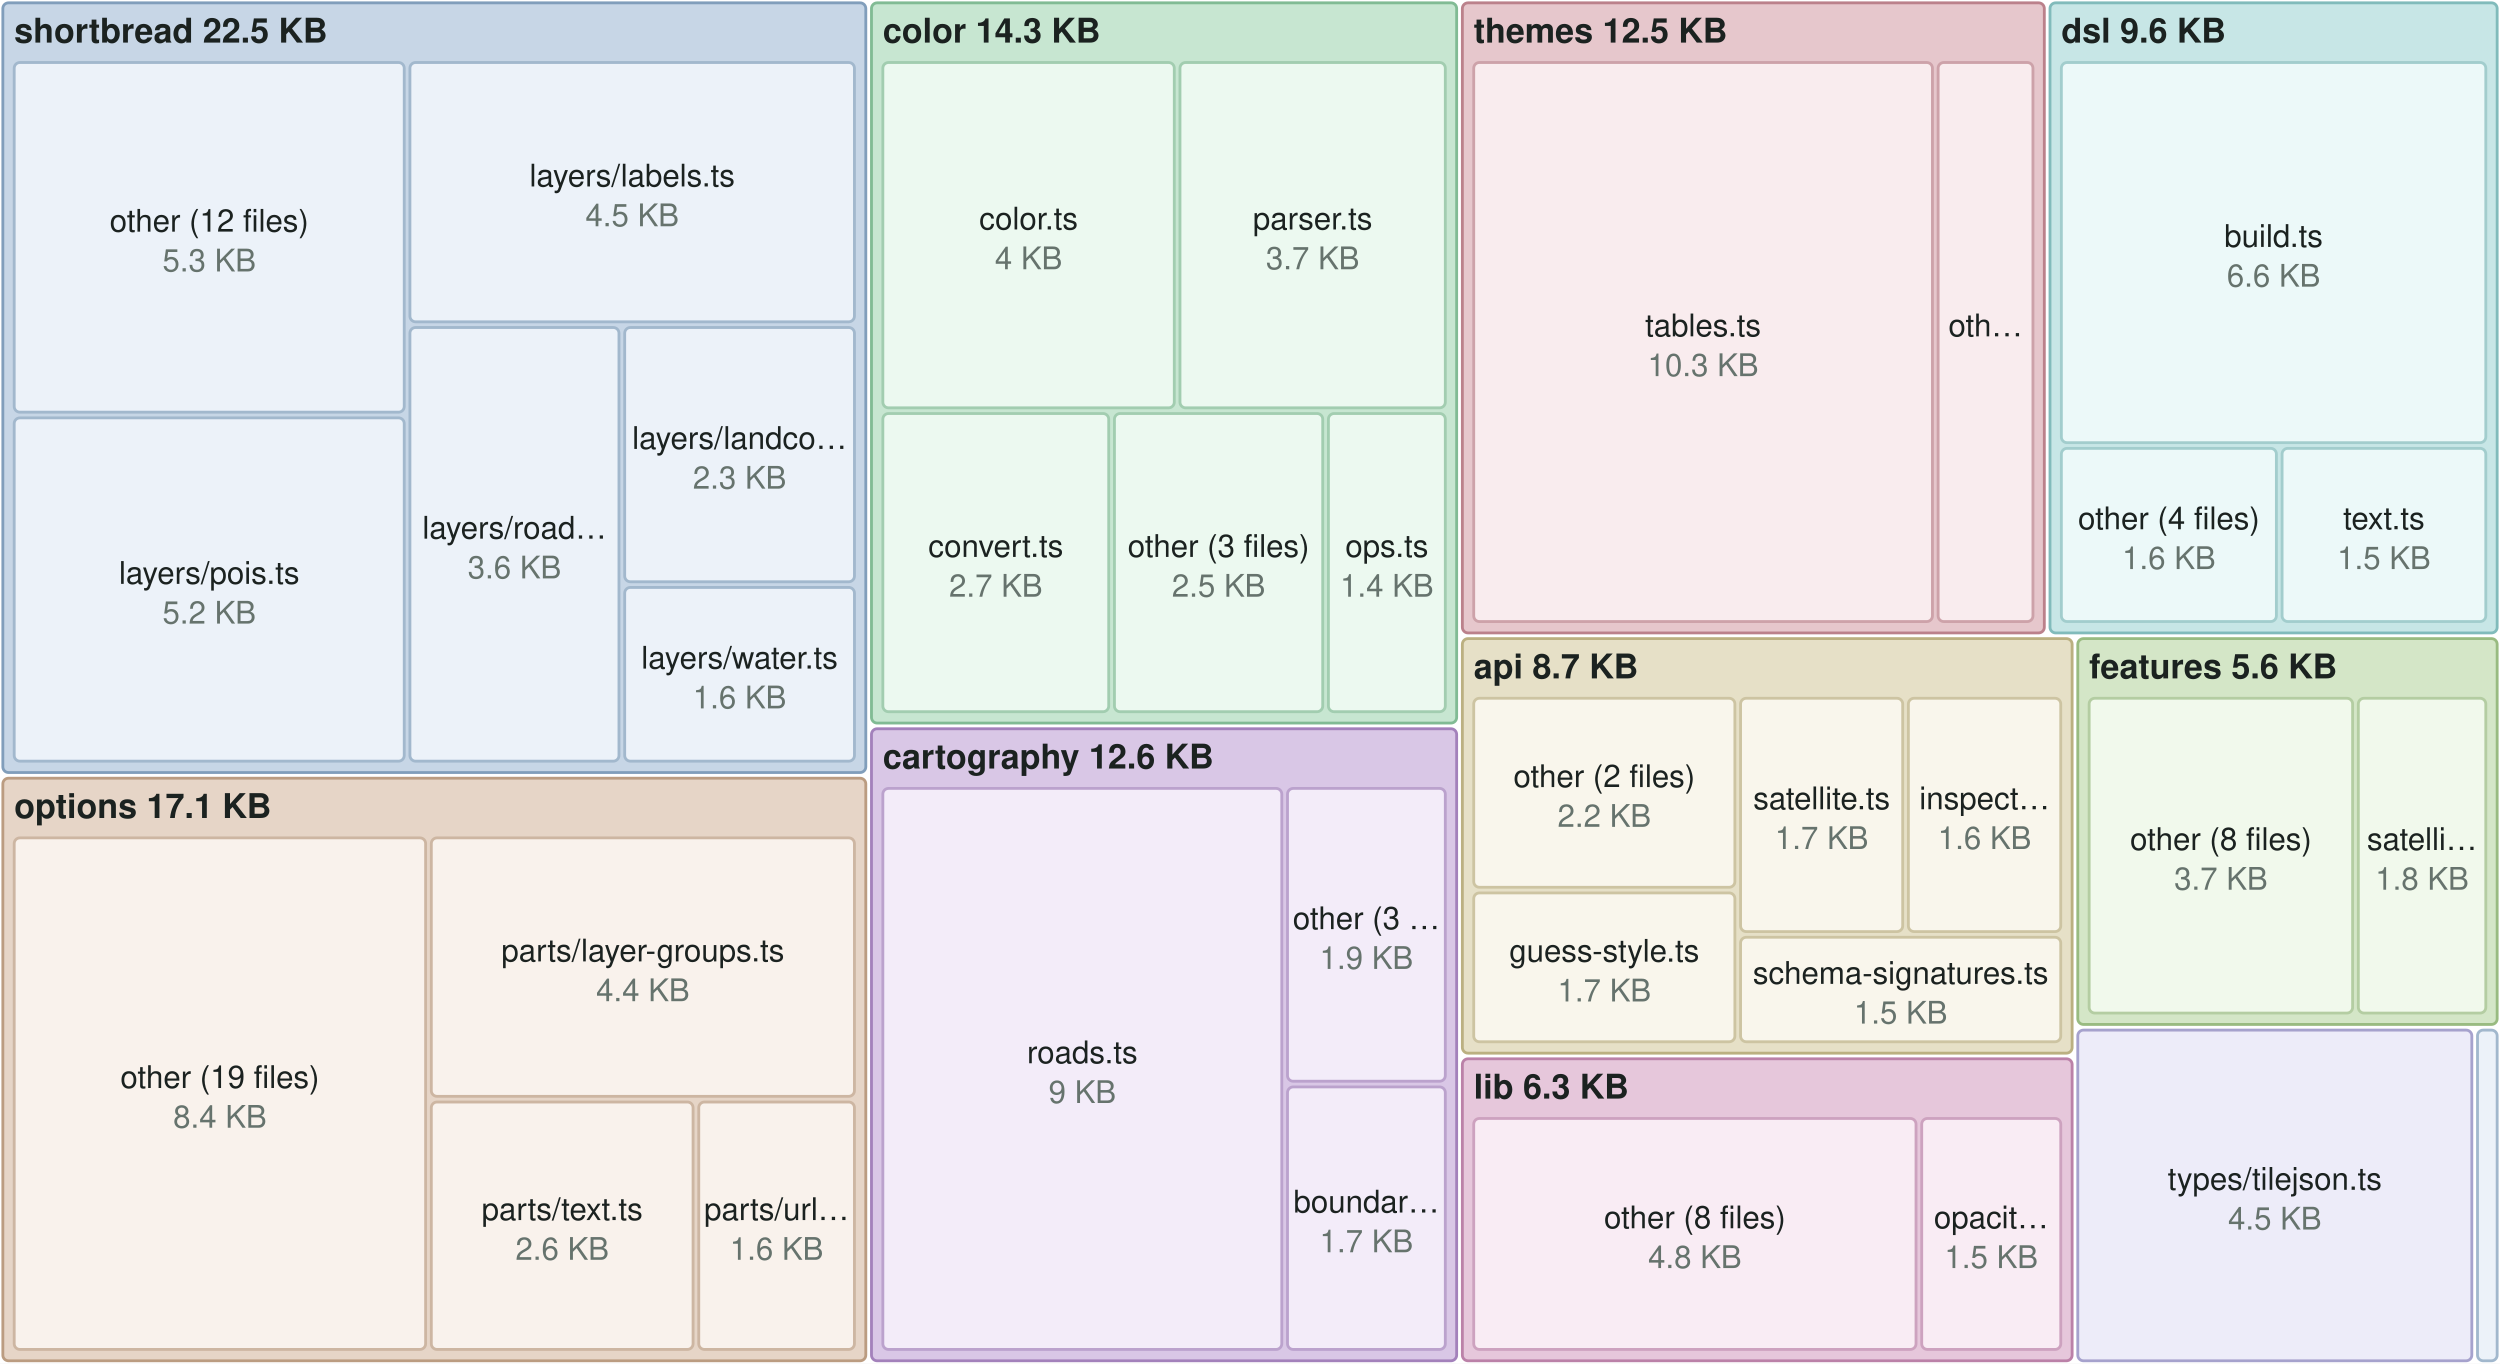
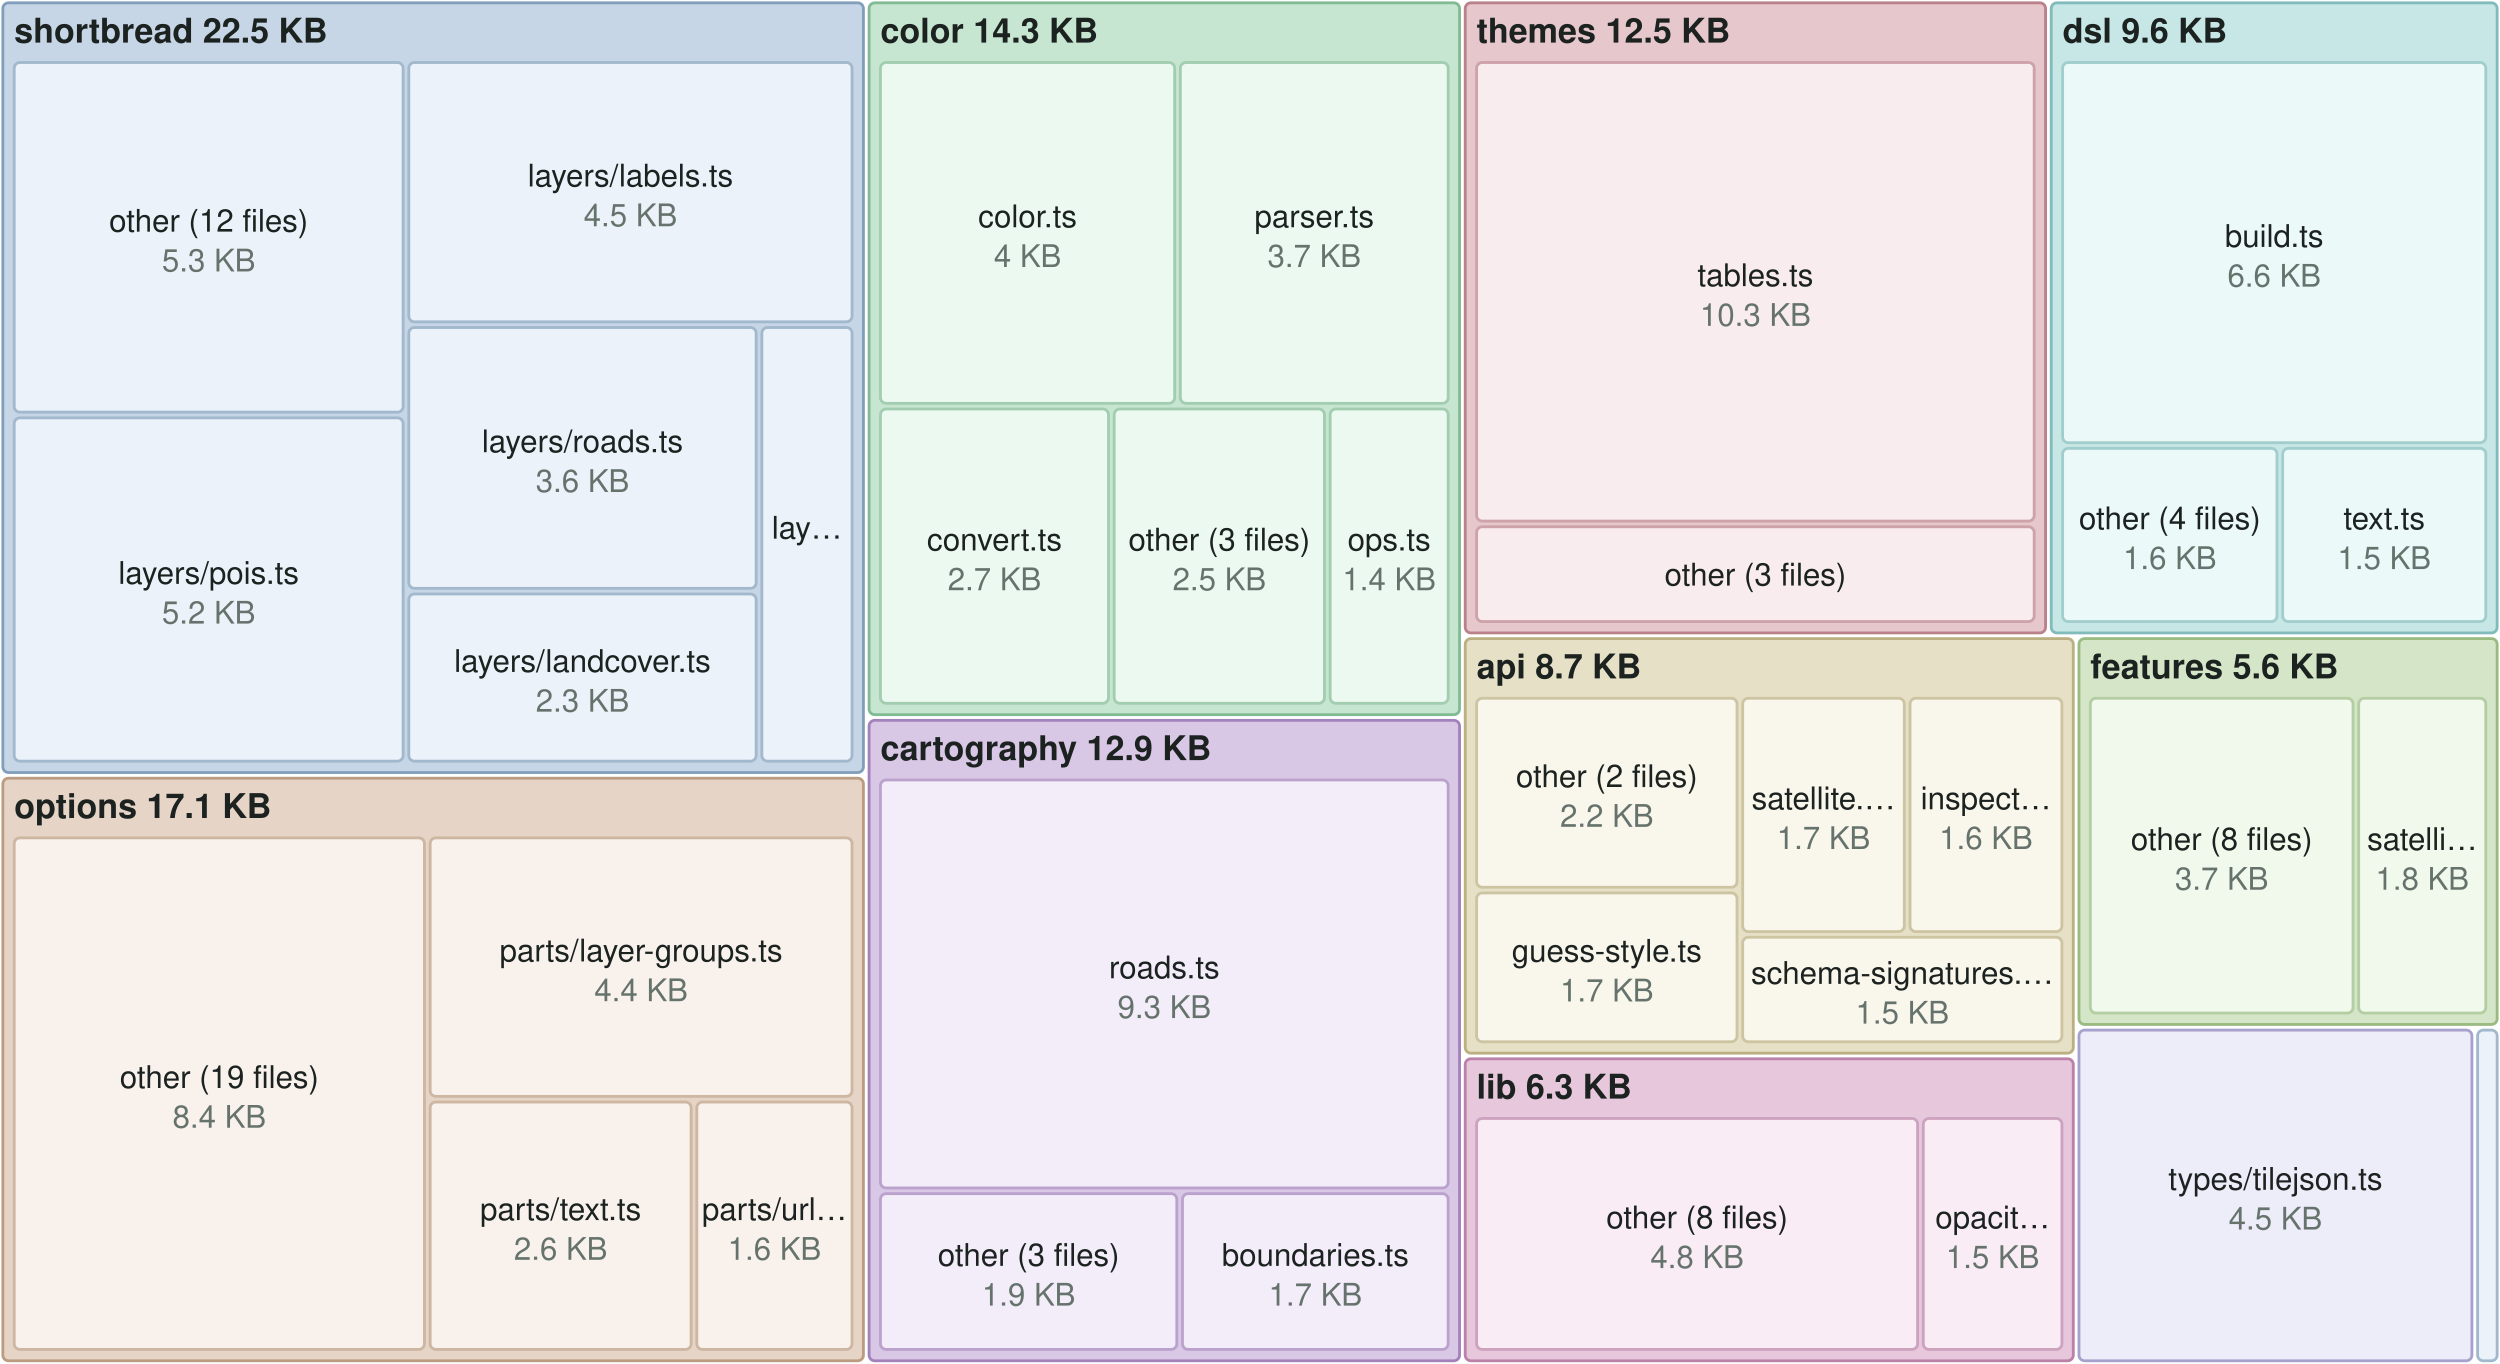
<svg xmlns="http://www.w3.org/2000/svg" width="880" height="480" viewBox="0 0 880 480">
  <style>
	.background { fill: #ffffff; }
	text { font-family: Helvetica, Arial, 'Liberation Sans', sans-serif; }
	.group-label { fill: #1b2220; font-weight: 600; font-size: 12px; }
	.leaf-label { fill: #1b2220; font-size: 11px; text-anchor: middle; }
	.leaf-size { fill: #66736d; font-size: 11px; text-anchor: middle; }
	.group-box, .leaf-box { stroke-width: 1; }
	.leaf:hover .leaf-box { stroke-width: 2; }
	.c0 .group-box { fill: hsl(210 38% 84%); stroke: hsl(210 30% 62%); }
	.c0 .leaf-box { fill: hsl(210 50% 95%); stroke: hsl(210 30% 72%); }
	.c1 .group-box { fill: hsl(28 38% 84%); stroke: hsl(28 30% 62%); }
	.c1 .leaf-box { fill: hsl(28 50% 95%); stroke: hsl(28 30% 72%); }
	.c2 .group-box { fill: hsl(140 38% 84%); stroke: hsl(140 30% 62%); }
	.c2 .leaf-box { fill: hsl(140 50% 95%); stroke: hsl(140 30% 72%); }
	.c3 .group-box { fill: hsl(275 38% 84%); stroke: hsl(275 30% 62%); }
	.c3 .leaf-box { fill: hsl(275 50% 95%); stroke: hsl(275 30% 72%); }
	.c4 .group-box { fill: hsl(350 38% 84%); stroke: hsl(350 30% 62%); }
	.c4 .leaf-box { fill: hsl(350 50% 95%); stroke: hsl(350 30% 72%); }
	.c5 .group-box { fill: hsl(180 38% 84%); stroke: hsl(180 30% 62%); }
	.c5 .leaf-box { fill: hsl(180 50% 95%); stroke: hsl(180 30% 72%); }
	.c6 .group-box { fill: hsl(48 38% 84%); stroke: hsl(48 30% 62%); }
	.c6 .leaf-box { fill: hsl(48 50% 95%); stroke: hsl(48 30% 72%); }
	.c7 .group-box { fill: hsl(320 38% 84%); stroke: hsl(320 30% 62%); }
	.c7 .leaf-box { fill: hsl(320 50% 95%); stroke: hsl(320 30% 72%); }
	.c8 .group-box { fill: hsl(95 38% 84%); stroke: hsl(95 30% 62%); }
	.c8 .leaf-box { fill: hsl(95 50% 95%); stroke: hsl(95 30% 72%); }
	.c9 .group-box { fill: hsl(245 38% 84%); stroke: hsl(245 30% 62%); }
	.c9 .leaf-box { fill: hsl(245 50% 95%); stroke: hsl(245 30% 72%); }
	@media (prefers-color-scheme: dark) {
		.background { fill: #0d1117; }
		.group-label, .leaf-label { fill: #e6edf3; }
		.leaf-size { fill: #8b949e; }
		.c0 .group-box { fill: hsl(210 22% 22%); stroke: hsl(210 20% 38%); }
		.c0 .leaf-box { fill: hsl(210 25% 14%); stroke: hsl(210 20% 32%); }
		.c1 .group-box { fill: hsl(28 22% 22%); stroke: hsl(28 20% 38%); }
		.c1 .leaf-box { fill: hsl(28 25% 14%); stroke: hsl(28 20% 32%); }
		.c2 .group-box { fill: hsl(140 22% 22%); stroke: hsl(140 20% 38%); }
		.c2 .leaf-box { fill: hsl(140 25% 14%); stroke: hsl(140 20% 32%); }
		.c3 .group-box { fill: hsl(275 22% 22%); stroke: hsl(275 20% 38%); }
		.c3 .leaf-box { fill: hsl(275 25% 14%); stroke: hsl(275 20% 32%); }
		.c4 .group-box { fill: hsl(350 22% 22%); stroke: hsl(350 20% 38%); }
		.c4 .leaf-box { fill: hsl(350 25% 14%); stroke: hsl(350 20% 32%); }
		.c5 .group-box { fill: hsl(180 22% 22%); stroke: hsl(180 20% 38%); }
		.c5 .leaf-box { fill: hsl(180 25% 14%); stroke: hsl(180 20% 32%); }
		.c6 .group-box { fill: hsl(48 22% 22%); stroke: hsl(48 20% 38%); }
		.c6 .leaf-box { fill: hsl(48 25% 14%); stroke: hsl(48 20% 32%); }
		.c7 .group-box { fill: hsl(320 22% 22%); stroke: hsl(320 20% 38%); }
		.c7 .leaf-box { fill: hsl(320 25% 14%); stroke: hsl(320 20% 32%); }
		.c8 .group-box { fill: hsl(95 22% 22%); stroke: hsl(95 20% 38%); }
		.c8 .leaf-box { fill: hsl(95 25% 14%); stroke: hsl(95 20% 32%); }
		.c9 .group-box { fill: hsl(245 22% 22%); stroke: hsl(245 20% 38%); }
		.c9 .leaf-box { fill: hsl(245 25% 14%); stroke: hsl(245 20% 32%); }
	}
</style>
  <rect class="background" width="880" height="480" />
  <g class="group c0">
-     <rect class="group-box" x="1" y="1" width="303.76" height="270.93" rx="2" />
+     <rect class="group-box" x="1" y="1" width="302.92" height="270.93" rx="2" />
    <text class="group-label" x="5" y="15" textLength="108.71" lengthAdjust="spacingAndGlyphs">shortbread 22.5 KB</text>
  </g>
  <g class="leaf c0">
-     <rect class="leaf-box" x="5" y="22" width="137.29" height="123.09" rx="2" />
-     <text class="leaf-label" x="73.65" y="81.55" textLength="70.3" lengthAdjust="spacingAndGlyphs">other (12 files)</text>
-     <text class="leaf-size" x="73.65" y="95.55" textLength="33.02" lengthAdjust="spacingAndGlyphs">5.3 KB</text>
-   </g>
-   <g class="leaf c0">
-     <rect class="leaf-box" x="5" y="147.09" width="137.29" height="120.84" rx="2" />
-     <text class="leaf-label" x="73.65" y="205.51" textLength="64.19" lengthAdjust="spacingAndGlyphs">layers/pois.ts</text>
-     <text class="leaf-size" x="73.65" y="219.51" textLength="33.02" lengthAdjust="spacingAndGlyphs">5.2 KB</text>
-   </g>
-   <g class="leaf c0">
-     <rect class="leaf-box" x="144.29" y="22" width="156.47" height="91.28" rx="2" />
-     <text class="leaf-label" x="222.53" y="65.64" textLength="72.74" lengthAdjust="spacingAndGlyphs">layers/labels.ts</text>
-     <text class="leaf-size" x="222.53" y="79.64" textLength="33.02" lengthAdjust="spacingAndGlyphs">4.5 KB</text>
-   </g>
-   <g class="leaf c0">
-     <rect class="leaf-box" x="144.29" y="115.28" width="73.59" height="152.65" rx="2" />
-     <text class="leaf-label" x="181.09" y="189.6" textLength="60.52" lengthAdjust="spacingAndGlyphs">layers/road…</text>
-     <text class="leaf-size" x="181.09" y="203.6" textLength="33.02" lengthAdjust="spacingAndGlyphs">3.6 KB</text>
-   </g>
-   <g class="leaf c0">
-     <rect class="leaf-box" x="219.89" y="115.28" width="80.88" height="89.5" rx="2" />
-     <text class="leaf-label" x="260.33" y="158.02" textLength="70.92" lengthAdjust="spacingAndGlyphs">layers/landco…</text>
-     <text class="leaf-size" x="260.33" y="172.02" textLength="33.02" lengthAdjust="spacingAndGlyphs">2.3 KB</text>
-   </g>
-   <g class="leaf c0">
-     <rect class="leaf-box" x="219.89" y="206.77" width="80.88" height="61.16" rx="2" />
-     <text class="leaf-label" x="260.33" y="235.35" textLength="70.91" lengthAdjust="spacingAndGlyphs">layers/water.ts</text>
-     <text class="leaf-size" x="260.33" y="249.35" textLength="33.02" lengthAdjust="spacingAndGlyphs">1.6 KB</text>
+     <rect class="leaf-box" x="5" y="22" width="136.9" height="123.09" rx="2" />
+     <text class="leaf-label" x="73.45" y="81.55" textLength="70.3" lengthAdjust="spacingAndGlyphs">other (12 files)</text>
+     <text class="leaf-size" x="73.45" y="95.55" textLength="33.02" lengthAdjust="spacingAndGlyphs">5.3 KB</text>
+   </g>
+   <g class="leaf c0">
+     <rect class="leaf-box" x="5" y="147.09" width="136.9" height="120.84" rx="2" />
+     <text class="leaf-label" x="73.45" y="205.51" textLength="64.19" lengthAdjust="spacingAndGlyphs">layers/pois.ts</text>
+     <text class="leaf-size" x="73.45" y="219.51" textLength="33.02" lengthAdjust="spacingAndGlyphs">5.2 KB</text>
+   </g>
+   <g class="leaf c0">
+     <rect class="leaf-box" x="143.9" y="22" width="156.02" height="91.28" rx="2" />
+     <text class="leaf-label" x="221.91" y="65.64" textLength="72.74" lengthAdjust="spacingAndGlyphs">layers/labels.ts</text>
+     <text class="leaf-size" x="221.91" y="79.64" textLength="33.02" lengthAdjust="spacingAndGlyphs">4.5 KB</text>
+   </g>
+   <g class="leaf c0">
+     <rect class="leaf-box" x="143.9" y="115.28" width="122.27" height="91.81" rx="2" />
+     <text class="leaf-label" x="205.03" y="159.18" textLength="71.52" lengthAdjust="spacingAndGlyphs">layers/roads.ts</text>
+     <text class="leaf-size" x="205.03" y="173.18" textLength="33.02" lengthAdjust="spacingAndGlyphs">3.6 KB</text>
+   </g>
+   <g class="leaf c0">
+     <rect class="leaf-box" x="143.9" y="209.09" width="122.27" height="58.84" rx="2" />
+     <text class="leaf-label" x="205.03" y="236.51" textLength="91.7" lengthAdjust="spacingAndGlyphs">layers/landcover.ts</text>
+     <text class="leaf-size" x="205.03" y="250.51" textLength="33.02" lengthAdjust="spacingAndGlyphs">2.3 KB</text>
+   </g>
+   <g class="leaf c0">
+     <rect class="leaf-box" x="268.17" y="115.28" width="31.75" height="152.65" rx="2" />
+     <text class="leaf-label" x="284.05" y="189.6" textLength="20.17" lengthAdjust="spacingAndGlyphs">lay…</text>
  </g>
  <g class="group c1">
-     <rect class="group-box" x="1" y="273.93" width="303.76" height="205.07" rx="2" />
+     <rect class="group-box" x="1" y="273.93" width="302.92" height="205.07" rx="2" />
    <text class="group-label" x="5" y="287.93" textLength="89.36" lengthAdjust="spacingAndGlyphs">options 17.1 KB</text>
  </g>
  <g class="leaf c1">
-     <rect class="leaf-box" x="5" y="294.93" width="144.82" height="180.07" rx="2" />
-     <text class="leaf-label" x="77.41" y="382.97" textLength="70.3" lengthAdjust="spacingAndGlyphs">other (19 files)</text>
-     <text class="leaf-size" x="77.41" y="396.97" textLength="33.02" lengthAdjust="spacingAndGlyphs">8.4 KB</text>
-   </g>
-   <g class="leaf c1">
-     <rect class="leaf-box" x="151.82" y="294.93" width="148.94" height="90.98" rx="2" />
-     <text class="leaf-label" x="226.29" y="338.42" textLength="100.25" lengthAdjust="spacingAndGlyphs">parts/layer-groups.ts</text>
-     <text class="leaf-size" x="226.29" y="352.42" textLength="33.02" lengthAdjust="spacingAndGlyphs">4.4 KB</text>
-   </g>
-   <g class="leaf c1">
-     <rect class="leaf-box" x="151.82" y="387.91" width="92.14" height="87.09" rx="2" />
-     <text class="leaf-label" x="197.89" y="429.46" textLength="56.86" lengthAdjust="spacingAndGlyphs">parts/text.ts</text>
-     <text class="leaf-size" x="197.89" y="443.46" textLength="33.02" lengthAdjust="spacingAndGlyphs">2.6 KB</text>
-   </g>
-   <g class="leaf c1">
-     <rect class="leaf-box" x="245.96" y="387.91" width="54.8" height="87.09" rx="2" />
-     <text class="leaf-label" x="273.36" y="429.46" textLength="45.85" lengthAdjust="spacingAndGlyphs">parts/url…</text>
-     <text class="leaf-size" x="273.36" y="443.46" textLength="33.02" lengthAdjust="spacingAndGlyphs">1.6 KB</text>
+     <rect class="leaf-box" x="5" y="294.93" width="144.41" height="180.07" rx="2" />
+     <text class="leaf-label" x="77.2" y="382.97" textLength="70.3" lengthAdjust="spacingAndGlyphs">other (19 files)</text>
+     <text class="leaf-size" x="77.2" y="396.97" textLength="33.02" lengthAdjust="spacingAndGlyphs">8.4 KB</text>
+   </g>
+   <g class="leaf c1">
+     <rect class="leaf-box" x="151.41" y="294.93" width="148.51" height="90.98" rx="2" />
+     <text class="leaf-label" x="225.66" y="338.42" textLength="100.25" lengthAdjust="spacingAndGlyphs">parts/layer-groups.ts</text>
+     <text class="leaf-size" x="225.66" y="352.42" textLength="33.02" lengthAdjust="spacingAndGlyphs">4.4 KB</text>
+   </g>
+   <g class="leaf c1">
+     <rect class="leaf-box" x="151.41" y="387.91" width="91.87" height="87.09" rx="2" />
+     <text class="leaf-label" x="197.34" y="429.46" textLength="56.86" lengthAdjust="spacingAndGlyphs">parts/text.ts</text>
+     <text class="leaf-size" x="197.34" y="443.46" textLength="33.02" lengthAdjust="spacingAndGlyphs">2.6 KB</text>
+   </g>
+   <g class="leaf c1">
+     <rect class="leaf-box" x="245.28" y="387.91" width="54.64" height="87.09" rx="2" />
+     <text class="leaf-label" x="272.6" y="429.46" textLength="45.85" lengthAdjust="spacingAndGlyphs">parts/url…</text>
+     <text class="leaf-size" x="272.6" y="443.46" textLength="33.02" lengthAdjust="spacingAndGlyphs">1.6 KB</text>
  </g>
  <g class="group c2">
-     <rect class="group-box" x="306.76" y="1" width="205.98" height="253.52" rx="2" />
-     <text class="group-label" x="310.76" y="15" textLength="75.37" lengthAdjust="spacingAndGlyphs">color 14.3 KB</text>
-   </g>
-   <g class="leaf c2">
-     <rect class="leaf-box" x="310.76" y="22" width="102.59" height="121.56" rx="2" />
-     <text class="leaf-label" x="362.06" y="80.78" textLength="35.45" lengthAdjust="spacingAndGlyphs">color.ts</text>
-     <text class="leaf-size" x="362.06" y="94.78" textLength="23.85" lengthAdjust="spacingAndGlyphs">4 KB</text>
-   </g>
-   <g class="leaf c2">
-     <rect class="leaf-box" x="415.35" y="22" width="93.4" height="121.56" rx="2" />
-     <text class="leaf-label" x="462.05" y="80.78" textLength="42.79" lengthAdjust="spacingAndGlyphs">parser.ts</text>
-     <text class="leaf-size" x="462.05" y="94.78" textLength="33.02" lengthAdjust="spacingAndGlyphs">3.7 KB</text>
-   </g>
-   <g class="leaf c2">
-     <rect class="leaf-box" x="310.76" y="145.56" width="79.51" height="104.96" rx="2" />
-     <text class="leaf-label" x="350.52" y="196.04" textLength="47.69" lengthAdjust="spacingAndGlyphs">convert.ts</text>
-     <text class="leaf-size" x="350.52" y="210.04" textLength="33.02" lengthAdjust="spacingAndGlyphs">2.7 KB</text>
-   </g>
-   <g class="leaf c2">
-     <rect class="leaf-box" x="392.28" y="145.56" width="73.32" height="104.96" rx="2" />
-     <text class="leaf-label" x="428.94" y="196.04" textLength="64.19" lengthAdjust="spacingAndGlyphs">other (3 files)</text>
-     <text class="leaf-size" x="428.94" y="210.04" textLength="33.02" lengthAdjust="spacingAndGlyphs">2.5 KB</text>
-   </g>
-   <g class="leaf c2">
-     <rect class="leaf-box" x="467.6" y="145.56" width="41.15" height="104.96" rx="2" />
-     <text class="leaf-label" x="488.17" y="196.04" textLength="29.35" lengthAdjust="spacingAndGlyphs">ops.ts</text>
-     <text class="leaf-size" x="488.17" y="210.04" textLength="33.02" lengthAdjust="spacingAndGlyphs">1.4 KB</text>
+     <rect class="group-box" x="305.92" y="1" width="207.84" height="250.56" rx="2" />
+     <text class="group-label" x="309.92" y="15" textLength="75.37" lengthAdjust="spacingAndGlyphs">color 14.3 KB</text>
+   </g>
+   <g class="leaf c2">
+     <rect class="leaf-box" x="309.92" y="22" width="103.56" height="119.97" rx="2" />
+     <text class="leaf-label" x="361.7" y="79.99" textLength="35.45" lengthAdjust="spacingAndGlyphs">color.ts</text>
+     <text class="leaf-size" x="361.7" y="93.99" textLength="23.85" lengthAdjust="spacingAndGlyphs">4 KB</text>
+   </g>
+   <g class="leaf c2">
+     <rect class="leaf-box" x="415.48" y="22" width="94.28" height="119.97" rx="2" />
+     <text class="leaf-label" x="462.62" y="79.99" textLength="42.79" lengthAdjust="spacingAndGlyphs">parser.ts</text>
+     <text class="leaf-size" x="462.62" y="93.99" textLength="33.02" lengthAdjust="spacingAndGlyphs">3.7 KB</text>
+   </g>
+   <g class="leaf c2">
+     <rect class="leaf-box" x="309.92" y="143.97" width="80.27" height="103.59" rx="2" />
+     <text class="leaf-label" x="350.05" y="193.77" textLength="47.69" lengthAdjust="spacingAndGlyphs">convert.ts</text>
+     <text class="leaf-size" x="350.05" y="207.77" textLength="33.02" lengthAdjust="spacingAndGlyphs">2.7 KB</text>
+   </g>
+   <g class="leaf c2">
+     <rect class="leaf-box" x="392.19" y="143.97" width="74.02" height="103.59" rx="2" />
+     <text class="leaf-label" x="429.2" y="193.77" textLength="64.19" lengthAdjust="spacingAndGlyphs">other (3 files)</text>
+     <text class="leaf-size" x="429.2" y="207.77" textLength="33.02" lengthAdjust="spacingAndGlyphs">2.5 KB</text>
+   </g>
+   <g class="leaf c2">
+     <rect class="leaf-box" x="468.21" y="143.97" width="41.55" height="103.59" rx="2" />
+     <text class="leaf-label" x="488.98" y="193.77" textLength="29.35" lengthAdjust="spacingAndGlyphs">ops.ts</text>
+     <text class="leaf-size" x="488.98" y="207.77" textLength="33.02" lengthAdjust="spacingAndGlyphs">1.4 KB</text>
  </g>
  <g class="group c3">
-     <rect class="group-box" x="306.76" y="256.52" width="205.98" height="222.48" rx="2" />
-     <text class="group-label" x="310.76" y="270.52" textLength="115.38" lengthAdjust="spacingAndGlyphs">cartography 12.6 KB</text>
+     <rect class="group-box" x="305.92" y="253.56" width="207.84" height="225.44" rx="2" />
+     <text class="group-label" x="309.92" y="267.56" textLength="115.38" lengthAdjust="spacingAndGlyphs">cartography 12.9 KB</text>
  </g>
  <g class="leaf c3">
-     <rect class="leaf-box" x="310.76" y="277.52" width="140.43" height="197.48" rx="2" />
-     <text class="leaf-label" x="380.98" y="374.26" textLength="39.13" lengthAdjust="spacingAndGlyphs">roads.ts</text>
-     <text class="leaf-size" x="380.98" y="388.26" textLength="23.85" lengthAdjust="spacingAndGlyphs">9 KB</text>
+     <rect class="leaf-box" x="309.92" y="274.56" width="199.84" height="143.6" rx="2" />
+     <text class="leaf-label" x="409.84" y="344.36" textLength="39.13" lengthAdjust="spacingAndGlyphs">roads.ts</text>
+     <text class="leaf-size" x="409.84" y="358.36" textLength="33.02" lengthAdjust="spacingAndGlyphs">9.3 KB</text>
  </g>
  <g class="leaf c3">
-     <rect class="leaf-box" x="453.2" y="277.52" width="55.55" height="103.08" rx="2" />
-     <text class="leaf-label" x="480.97" y="327.06" textLength="47.08" lengthAdjust="spacingAndGlyphs">other (3 …</text>
-     <text class="leaf-size" x="480.97" y="341.06" textLength="33.02" lengthAdjust="spacingAndGlyphs">1.9 KB</text>
+     <rect class="leaf-box" x="309.92" y="420.16" width="104.32" height="54.84" rx="2" />
+     <text class="leaf-label" x="362.08" y="445.58" textLength="64.19" lengthAdjust="spacingAndGlyphs">other (3 files)</text>
+     <text class="leaf-size" x="362.08" y="459.58" textLength="33.02" lengthAdjust="spacingAndGlyphs">1.9 KB</text>
  </g>
  <g class="leaf c3">
-     <rect class="leaf-box" x="453.2" y="382.6" width="55.55" height="92.4" rx="2" />
-     <text class="leaf-label" x="480.97" y="426.8" textLength="46.48" lengthAdjust="spacingAndGlyphs">boundar…</text>
-     <text class="leaf-size" x="480.97" y="440.8" textLength="33.02" lengthAdjust="spacingAndGlyphs">1.7 KB</text>
+     <rect class="leaf-box" x="416.24" y="420.16" width="93.51" height="54.84" rx="2" />
+     <text class="leaf-label" x="463" y="445.58" textLength="66.03" lengthAdjust="spacingAndGlyphs">boundaries.ts</text>
+     <text class="leaf-size" x="463" y="459.58" textLength="33.02" lengthAdjust="spacingAndGlyphs">1.7 KB</text>
  </g>
  <g class="group c4">
-     <rect class="group-box" x="514.75" y="1" width="204.85" height="221.79" rx="2" />
-     <text class="group-label" x="518.75" y="15" textLength="88.04" lengthAdjust="spacingAndGlyphs">themes 12.5 KB</text>
+     <rect class="group-box" x="515.76" y="1" width="204.28" height="221.79" rx="2" />
+     <text class="group-label" x="519.76" y="15" textLength="88.04" lengthAdjust="spacingAndGlyphs">themes 12.5 KB</text>
  </g>
  <g class="leaf c4">
-     <rect class="leaf-box" x="518.75" y="22" width="161.47" height="196.79" rx="2" />
-     <text class="leaf-label" x="599.48" y="118.39" textLength="40.96" lengthAdjust="spacingAndGlyphs">tables.ts</text>
-     <text class="leaf-size" x="599.48" y="132.39" textLength="39.14" lengthAdjust="spacingAndGlyphs">10.3 KB</text>
+     <rect class="leaf-box" x="519.76" y="22" width="196.28" height="161.42" rx="2" />
+     <text class="leaf-label" x="617.9" y="100.71" textLength="40.96" lengthAdjust="spacingAndGlyphs">tables.ts</text>
+     <text class="leaf-size" x="617.9" y="114.71" textLength="39.14" lengthAdjust="spacingAndGlyphs">10.3 KB</text>
  </g>
  <g class="leaf c4">
-     <rect class="leaf-box" x="682.22" y="22" width="33.38" height="196.79" rx="2" />
-     <text class="leaf-label" x="698.91" y="118.39" textLength="21.41" lengthAdjust="spacingAndGlyphs">oth…</text>
+     <rect class="leaf-box" x="519.76" y="185.42" width="196.28" height="33.36" rx="2" />
+     <text class="leaf-label" x="617.9" y="206.1" textLength="64.19" lengthAdjust="spacingAndGlyphs">other (3 files)</text>
  </g>
  <g class="group c5">
-     <rect class="group-box" x="721.6" y="1" width="157.4" height="221.79" rx="2" />
-     <text class="group-label" x="725.6" y="15" textLength="56.7" lengthAdjust="spacingAndGlyphs">dsl 9.6 KB</text>
+     <rect class="group-box" x="722.04" y="1" width="156.96" height="221.79" rx="2" />
+     <text class="group-label" x="726.04" y="15" textLength="56.7" lengthAdjust="spacingAndGlyphs">dsl 9.6 KB</text>
  </g>
  <g class="leaf c5">
-     <rect class="leaf-box" x="725.6" y="22" width="149.4" height="133.82" rx="2" />
-     <text class="leaf-label" x="800.3" y="86.91" textLength="34.85" lengthAdjust="spacingAndGlyphs">build.ts</text>
-     <text class="leaf-size" x="800.3" y="100.91" textLength="33.02" lengthAdjust="spacingAndGlyphs">6.6 KB</text>
+     <rect class="leaf-box" x="726.04" y="22" width="148.96" height="133.82" rx="2" />
+     <text class="leaf-label" x="800.52" y="86.91" textLength="34.85" lengthAdjust="spacingAndGlyphs">build.ts</text>
+     <text class="leaf-size" x="800.52" y="100.91" textLength="33.02" lengthAdjust="spacingAndGlyphs">6.6 KB</text>
  </g>
  <g class="leaf c5">
-     <rect class="leaf-box" x="725.6" y="157.82" width="75.69" height="60.96" rx="2" />
-     <text class="leaf-label" x="763.44" y="186.3" textLength="64.19" lengthAdjust="spacingAndGlyphs">other (4 files)</text>
-     <text class="leaf-size" x="763.44" y="200.3" textLength="33.02" lengthAdjust="spacingAndGlyphs">1.6 KB</text>
+     <rect class="leaf-box" x="726.04" y="157.82" width="75.46" height="60.96" rx="2" />
+     <text class="leaf-label" x="763.77" y="186.3" textLength="64.19" lengthAdjust="spacingAndGlyphs">other (4 files)</text>
+     <text class="leaf-size" x="763.77" y="200.3" textLength="33.02" lengthAdjust="spacingAndGlyphs">1.6 KB</text>
  </g>
  <g class="leaf c5">
-     <rect class="leaf-box" x="803.29" y="157.82" width="71.71" height="60.96" rx="2" />
-     <text class="leaf-label" x="839.14" y="186.3" textLength="29.35" lengthAdjust="spacingAndGlyphs">text.ts</text>
-     <text class="leaf-size" x="839.14" y="200.3" textLength="33.02" lengthAdjust="spacingAndGlyphs">1.5 KB</text>
+     <rect class="leaf-box" x="803.5" y="157.82" width="71.5" height="60.96" rx="2" />
+     <text class="leaf-label" x="839.25" y="186.3" textLength="29.35" lengthAdjust="spacingAndGlyphs">text.ts</text>
+     <text class="leaf-size" x="839.25" y="200.3" textLength="33.02" lengthAdjust="spacingAndGlyphs">1.5 KB</text>
  </g>
  <g class="group c6">
-     <rect class="group-box" x="514.75" y="224.79" width="214.64" height="145.92" rx="2" />
-     <text class="group-label" x="518.75" y="238.79" textLength="56.7" lengthAdjust="spacingAndGlyphs">api 8.7 KB</text>
-   </g>
-   <g class="leaf c6">
-     <rect class="leaf-box" x="518.75" y="245.79" width="91.93" height="66.53" rx="2" />
-     <text class="leaf-label" x="564.71" y="277.05" textLength="64.19" lengthAdjust="spacingAndGlyphs">other (2 files)</text>
-     <text class="leaf-size" x="564.71" y="291.05" textLength="33.02" lengthAdjust="spacingAndGlyphs">2.2 KB</text>
-   </g>
-   <g class="leaf c6">
-     <rect class="leaf-box" x="518.75" y="314.31" width="91.93" height="52.39" rx="2" />
-     <text class="leaf-label" x="564.71" y="338.51" textLength="67.24" lengthAdjust="spacingAndGlyphs">guess-style.ts</text>
-     <text class="leaf-size" x="564.71" y="352.51" textLength="33.02" lengthAdjust="spacingAndGlyphs">1.7 KB</text>
-   </g>
-   <g class="leaf c6">
-     <rect class="leaf-box" x="612.68" y="245.79" width="57.07" height="82.13" rx="2" />
-     <text class="leaf-label" x="641.22" y="284.85" textLength="48.91" lengthAdjust="spacingAndGlyphs">satellite.ts</text>
-     <text class="leaf-size" x="641.22" y="298.85" textLength="33.02" lengthAdjust="spacingAndGlyphs">1.7 KB</text>
-   </g>
-   <g class="leaf c6">
-     <rect class="leaf-box" x="671.75" y="245.79" width="53.63" height="82.13" rx="2" />
-     <text class="leaf-label" x="698.57" y="284.85" textLength="40.96" lengthAdjust="spacingAndGlyphs">inspect…</text>
-     <text class="leaf-size" x="698.57" y="298.85" textLength="33.02" lengthAdjust="spacingAndGlyphs">1.6 KB</text>
-   </g>
-   <g class="leaf c6">
-     <rect class="leaf-box" x="612.68" y="329.92" width="112.7" height="36.78" rx="2" />
-     <text class="leaf-label" x="669.03" y="346.31" textLength="104.53" lengthAdjust="spacingAndGlyphs">schema-signatures.ts</text>
-     <text class="leaf-size" x="669.03" y="360.31" textLength="33.02" lengthAdjust="spacingAndGlyphs">1.5 KB</text>
+     <rect class="group-box" x="515.76" y="224.79" width="214.04" height="145.92" rx="2" />
+     <text class="group-label" x="519.76" y="238.79" textLength="56.7" lengthAdjust="spacingAndGlyphs">api 8.7 KB</text>
+   </g>
+   <g class="leaf c6">
+     <rect class="leaf-box" x="519.76" y="245.79" width="91.67" height="66.53" rx="2" />
+     <text class="leaf-label" x="565.59" y="277.05" textLength="64.19" lengthAdjust="spacingAndGlyphs">other (2 files)</text>
+     <text class="leaf-size" x="565.59" y="291.05" textLength="33.02" lengthAdjust="spacingAndGlyphs">2.2 KB</text>
+   </g>
+   <g class="leaf c6">
+     <rect class="leaf-box" x="519.76" y="314.31" width="91.67" height="52.39" rx="2" />
+     <text class="leaf-label" x="565.59" y="338.51" textLength="67.24" lengthAdjust="spacingAndGlyphs">guess-style.ts</text>
+     <text class="leaf-size" x="565.59" y="352.51" textLength="33.02" lengthAdjust="spacingAndGlyphs">1.7 KB</text>
+   </g>
+   <g class="leaf c6">
+     <rect class="leaf-box" x="613.42" y="245.79" width="56.9" height="82.13" rx="2" />
+     <text class="leaf-label" x="641.87" y="284.85" textLength="46.46" lengthAdjust="spacingAndGlyphs">satellite.…</text>
+     <text class="leaf-size" x="641.87" y="298.85" textLength="33.02" lengthAdjust="spacingAndGlyphs">1.7 KB</text>
+   </g>
+   <g class="leaf c6">
+     <rect class="leaf-box" x="672.33" y="245.79" width="53.47" height="82.13" rx="2" />
+     <text class="leaf-label" x="699.06" y="284.85" textLength="40.96" lengthAdjust="spacingAndGlyphs">inspect…</text>
+     <text class="leaf-size" x="699.06" y="298.85" textLength="33.02" lengthAdjust="spacingAndGlyphs">1.6 KB</text>
+   </g>
+   <g class="leaf c6">
+     <rect class="leaf-box" x="613.42" y="329.92" width="112.38" height="36.78" rx="2" />
+     <text class="leaf-label" x="669.61" y="346.31" textLength="102.09" lengthAdjust="spacingAndGlyphs">schema-signatures.…</text>
+     <text class="leaf-size" x="669.61" y="360.31" textLength="33.02" lengthAdjust="spacingAndGlyphs">1.5 KB</text>
  </g>
  <g class="group c7">
-     <rect class="group-box" x="514.75" y="372.7" width="214.64" height="106.3" rx="2" />
-     <text class="group-label" x="518.75" y="386.7" textLength="53.36" lengthAdjust="spacingAndGlyphs">lib 6.3 KB</text>
+     <rect class="group-box" x="515.76" y="372.7" width="214.04" height="106.3" rx="2" />
+     <text class="group-label" x="519.76" y="386.7" textLength="53.36" lengthAdjust="spacingAndGlyphs">lib 6.3 KB</text>
  </g>
  <g class="leaf c7">
-     <rect class="leaf-box" x="518.75" y="393.7" width="155.69" height="81.3" rx="2" />
-     <text class="leaf-label" x="596.59" y="432.35" textLength="64.19" lengthAdjust="spacingAndGlyphs">other (8 files)</text>
-     <text class="leaf-size" x="596.59" y="446.35" textLength="33.02" lengthAdjust="spacingAndGlyphs">4.8 KB</text>
+     <rect class="leaf-box" x="519.76" y="393.7" width="155.24" height="81.3" rx="2" />
+     <text class="leaf-label" x="597.38" y="432.35" textLength="64.19" lengthAdjust="spacingAndGlyphs">other (8 files)</text>
+     <text class="leaf-size" x="597.38" y="446.35" textLength="33.02" lengthAdjust="spacingAndGlyphs">4.8 KB</text>
  </g>
  <g class="leaf c7">
-     <rect class="leaf-box" x="676.44" y="393.7" width="48.95" height="81.3" rx="2" />
-     <text class="leaf-label" x="700.91" y="432.35" textLength="35.46" lengthAdjust="spacingAndGlyphs">opacit…</text>
-     <text class="leaf-size" x="700.91" y="446.35" textLength="33.02" lengthAdjust="spacingAndGlyphs">1.5 KB</text>
+     <rect class="leaf-box" x="677" y="393.7" width="48.8" height="81.3" rx="2" />
+     <text class="leaf-label" x="701.4" y="432.35" textLength="35.46" lengthAdjust="spacingAndGlyphs">opacit…</text>
+     <text class="leaf-size" x="701.4" y="446.35" textLength="33.02" lengthAdjust="spacingAndGlyphs">1.5 KB</text>
  </g>
  <g class="group c8">
-     <rect class="group-box" x="731.38" y="224.79" width="147.62" height="135.81" rx="2" />
-     <text class="group-label" x="735.38" y="238.79" textLength="86.04" lengthAdjust="spacingAndGlyphs">features 5.6 KB</text>
+     <rect class="group-box" x="731.8" y="224.79" width="147.2" height="135.81" rx="2" />
+     <text class="group-label" x="735.8" y="238.79" textLength="86.04" lengthAdjust="spacingAndGlyphs">features 5.6 KB</text>
  </g>
  <g class="leaf c8">
-     <rect class="leaf-box" x="735.38" y="245.79" width="92.74" height="110.81" rx="2" />
-     <text class="leaf-label" x="781.76" y="299.19" textLength="64.19" lengthAdjust="spacingAndGlyphs">other (8 files)</text>
-     <text class="leaf-size" x="781.76" y="313.19" textLength="33.02" lengthAdjust="spacingAndGlyphs">3.7 KB</text>
+     <rect class="leaf-box" x="735.8" y="245.79" width="92.47" height="110.81" rx="2" />
+     <text class="leaf-label" x="782.03" y="299.19" textLength="64.19" lengthAdjust="spacingAndGlyphs">other (8 files)</text>
+     <text class="leaf-size" x="782.03" y="313.19" textLength="33.02" lengthAdjust="spacingAndGlyphs">3.7 KB</text>
  </g>
  <g class="leaf c8">
-     <rect class="leaf-box" x="830.13" y="245.79" width="44.87" height="110.81" rx="2" />
-     <text class="leaf-label" x="852.56" y="299.19" textLength="34.23" lengthAdjust="spacingAndGlyphs">satelli…</text>
-     <text class="leaf-size" x="852.56" y="313.19" textLength="33.02" lengthAdjust="spacingAndGlyphs">1.8 KB</text>
+     <rect class="leaf-box" x="830.26" y="245.79" width="44.74" height="110.81" rx="2" />
+     <text class="leaf-label" x="852.63" y="299.19" textLength="34.23" lengthAdjust="spacingAndGlyphs">satelli…</text>
+     <text class="leaf-size" x="852.63" y="313.19" textLength="33.02" lengthAdjust="spacingAndGlyphs">1.8 KB</text>
  </g>
  <g class="leaf c9">
-     <rect class="leaf-box" x="731.38" y="362.6" width="138.7" height="116.4" rx="2" />
-     <text class="leaf-label" x="800.73" y="418.8" textLength="75.2" lengthAdjust="spacingAndGlyphs">types/tilejson.ts</text>
-     <text class="leaf-size" x="800.73" y="432.8" textLength="33.02" lengthAdjust="spacingAndGlyphs">4.5 KB</text>
-   </g>
-   <g class="leaf c0">
-     <rect class="leaf-box" x="872.08" y="362.6" width="6.92" height="116.4" rx="2" />
+     <rect class="leaf-box" x="731.8" y="362.6" width="138.31" height="116.4" rx="2" />
+     <text class="leaf-label" x="800.95" y="418.8" textLength="75.2" lengthAdjust="spacingAndGlyphs">types/tilejson.ts</text>
+     <text class="leaf-size" x="800.95" y="432.8" textLength="33.02" lengthAdjust="spacingAndGlyphs">4.5 KB</text>
+   </g>
+   <g class="leaf c0">
+     <rect class="leaf-box" x="872.11" y="362.6" width="6.89" height="116.4" rx="2" />
  </g>
</svg>
